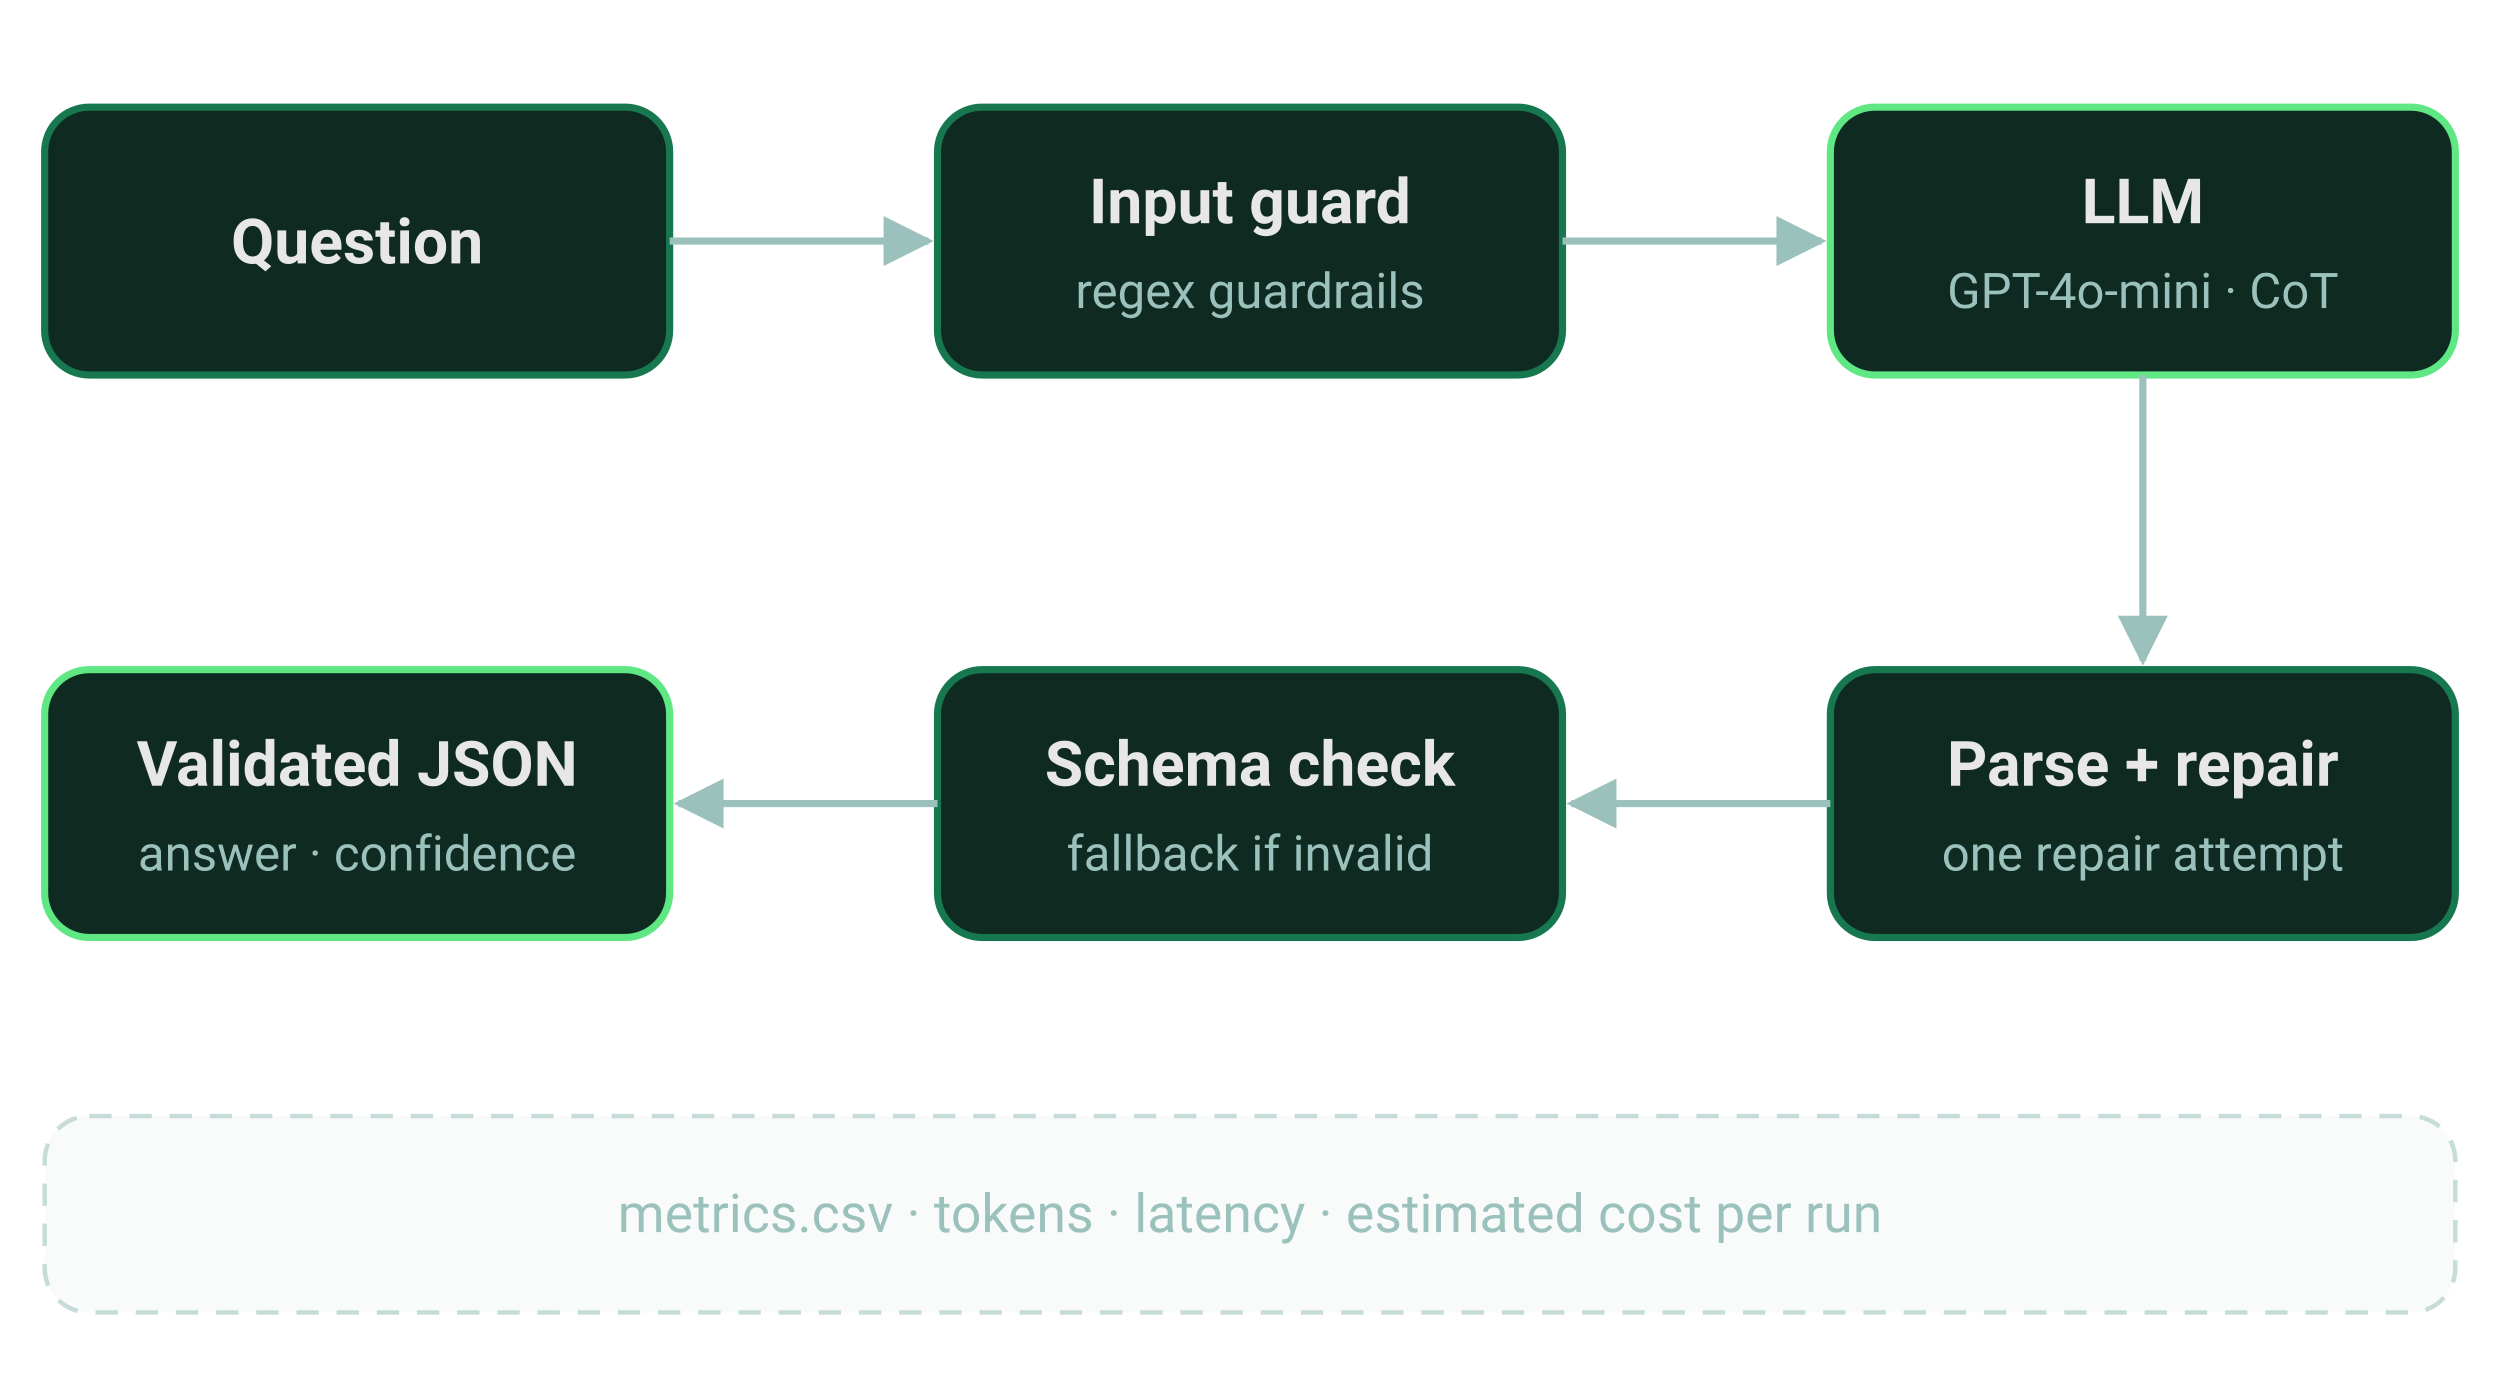
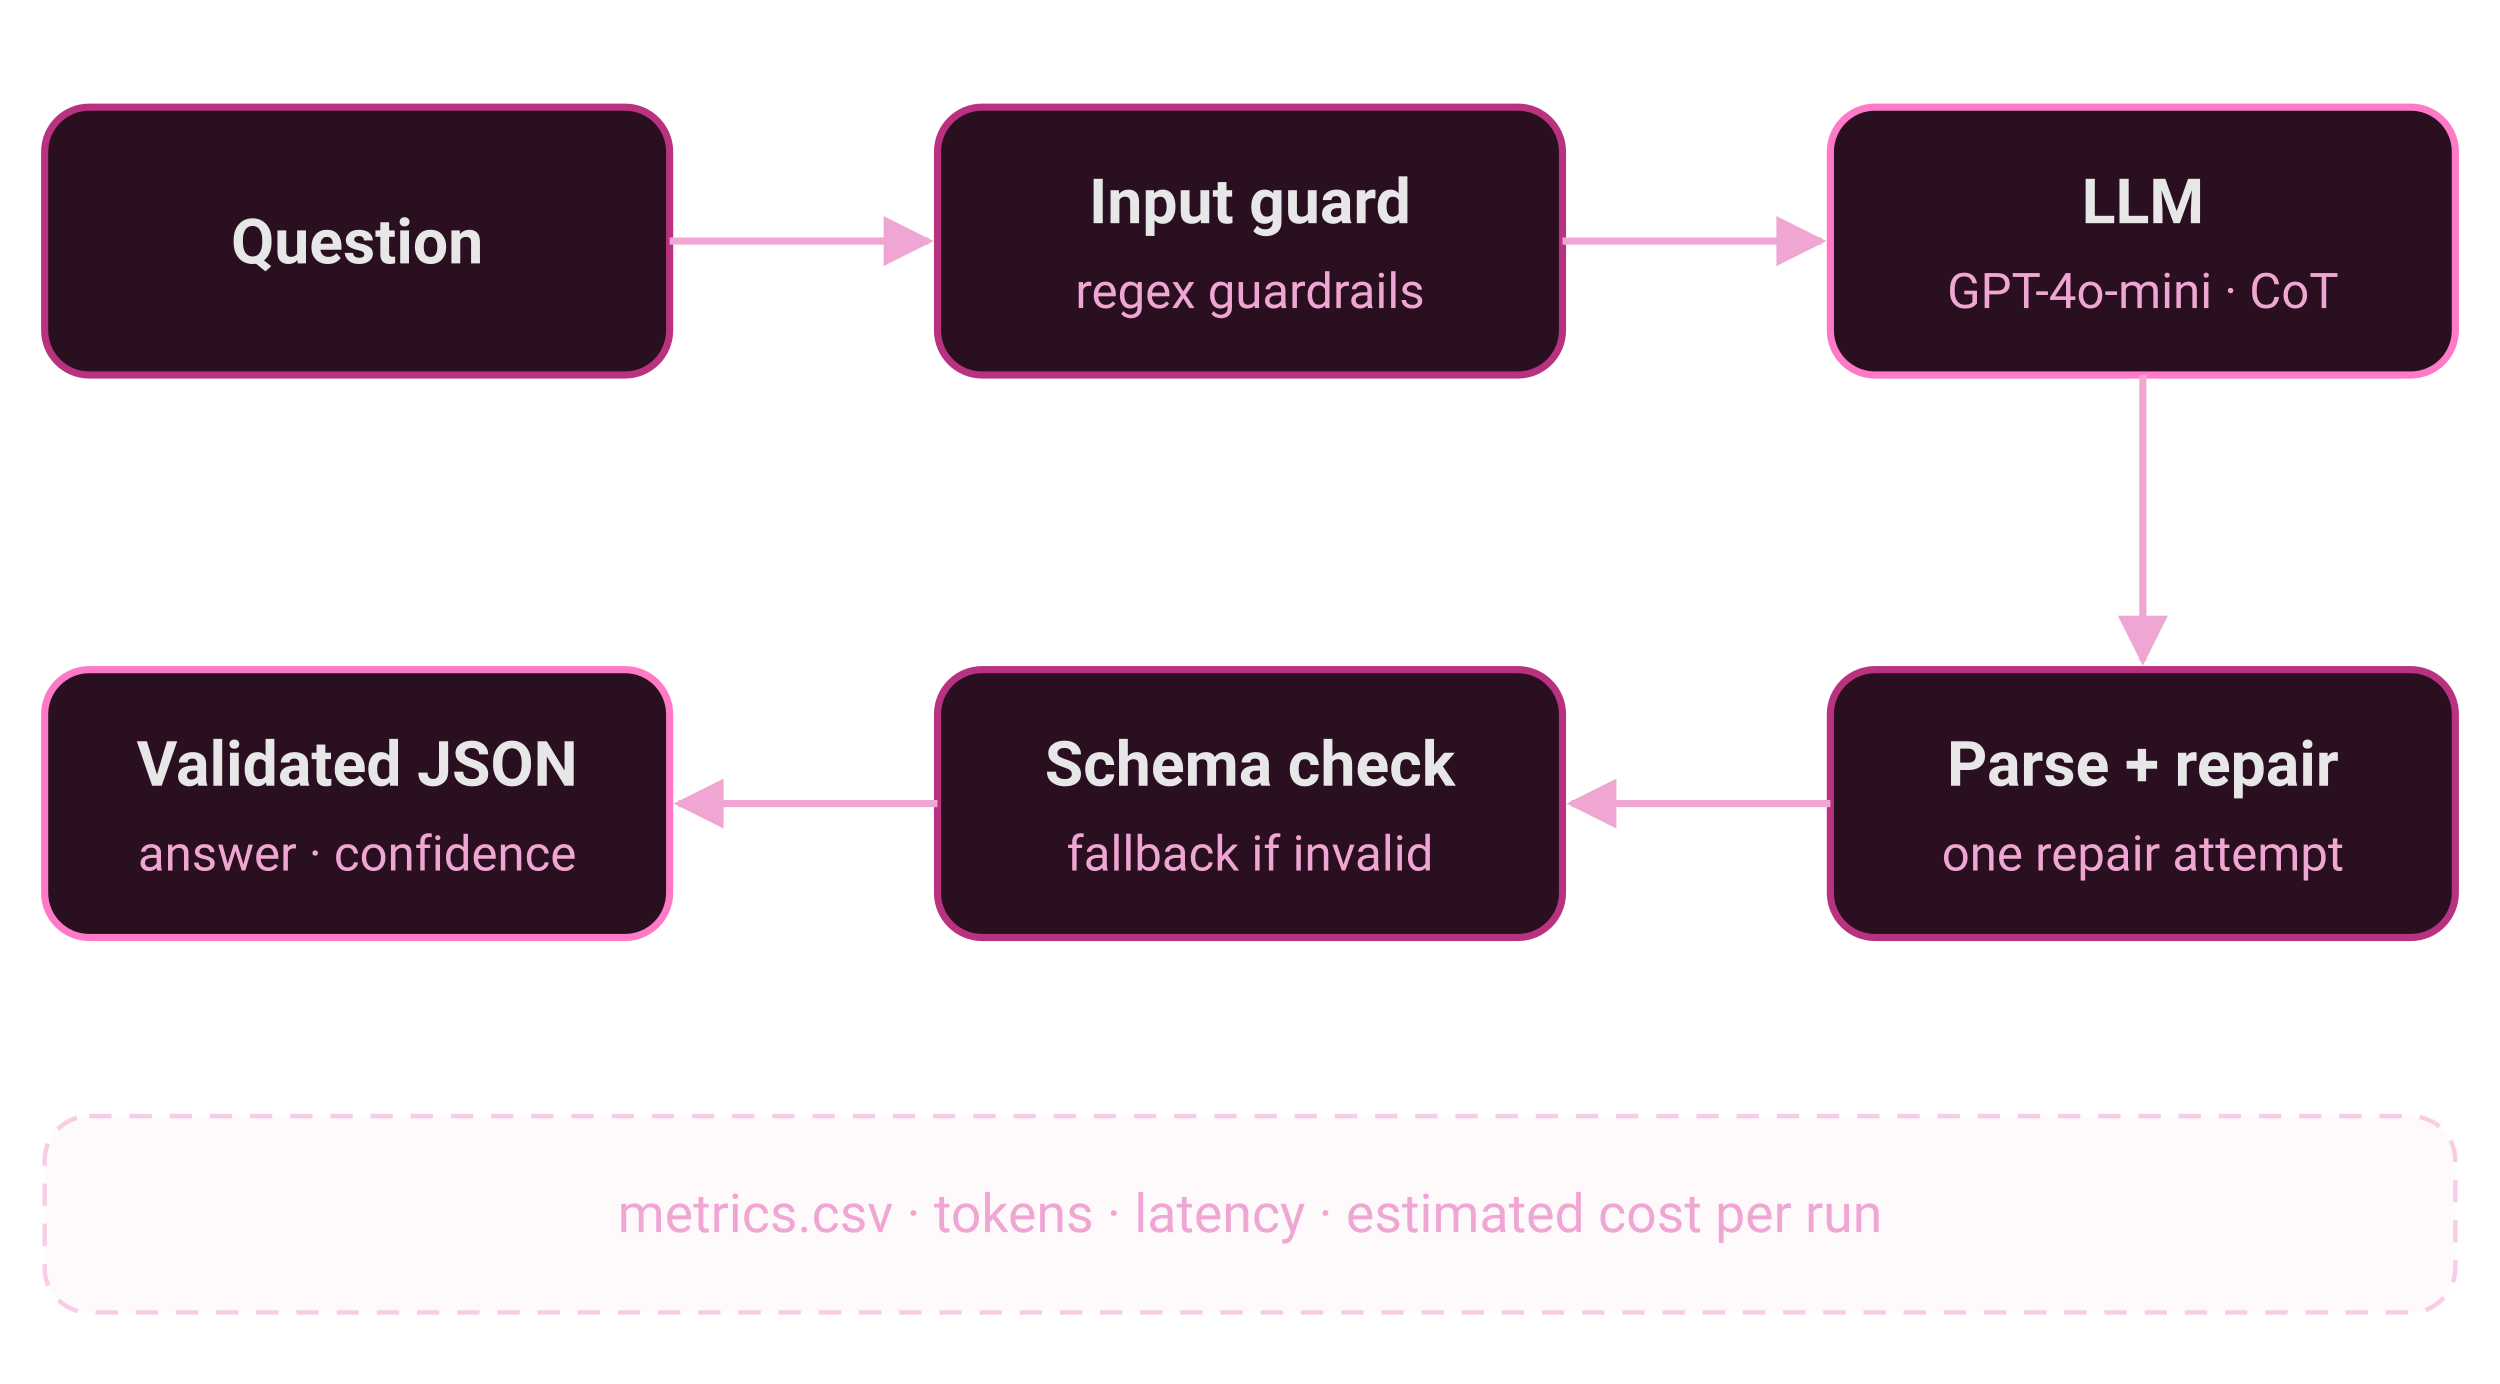
<svg xmlns="http://www.w3.org/2000/svg" viewBox="0 0 560 310" role="img" aria-labelledby="t d">
  <defs>
    <marker id="a" viewBox="0 0 10 10" refX="9" refY="5" markerWidth="7" markerHeight="7" orient="auto-start-reverse">
-       <path d="M0 0 L10 5 L0 10 z" fill="#9bc1bc" />
+       <path d="M0 0 L10 5 L0 10 z" fill="#f0a6d2" />
    </marker>
    <style>
      text { font-family: Satoshi, 'Segoe UI', Roboto, Arial, sans-serif; text-anchor: middle; }
      .t { fill: #e7e7e7; font-size: 14px; font-weight: 700; }
-       .s { fill: #9bc1bc; font-size: 11px; }
-       .b { fill: #9bc1bc; font-size: 12px; }
+       .s { fill: #f0a6d2; font-size: 11px; }
+       .b { fill: #f0a6d2; font-size: 12px; }
      .l { fill: #a5a5a5; font-size: 11px; letter-spacing: 1px; }
    </style>
  </defs>
-   <rect x="10" y="24" width="140" height="60" rx="10" fill="#0f2a21" stroke="#17784f" stroke-width="1.6" />
+   <rect x="10" y="24" width="140" height="60" rx="10" fill="#2a0f20" stroke="#b83280" stroke-width="1.6" />
  <text x="80.0" y="59.0" class="t">Question</text>
-   <rect x="210" y="24" width="140" height="60" rx="10" fill="#0f2a21" stroke="#17784f" stroke-width="1.6" />
+   <rect x="210" y="24" width="140" height="60" rx="10" fill="#2a0f20" stroke="#b83280" stroke-width="1.6" />
  <text x="280.0" y="50.0" class="t">Input guard</text>
  <text x="280.0" y="69.0" class="s">regex guardrails</text>
-   <rect x="410" y="24" width="140" height="60" rx="10" fill="#0f2a21" stroke="#5ee783" stroke-width="1.6" />
+   <rect x="410" y="24" width="140" height="60" rx="10" fill="#2a0f20" stroke="#ff7ac6" stroke-width="1.6" />
  <text x="480.0" y="50.0" class="t">LLM</text>
  <text x="480.0" y="69.0" class="s">GPT-4o-mini · CoT</text>
-   <rect x="410" y="150" width="140" height="60" rx="10" fill="#0f2a21" stroke="#17784f" stroke-width="1.6" />
+   <rect x="410" y="150" width="140" height="60" rx="10" fill="#2a0f20" stroke="#b83280" stroke-width="1.6" />
  <text x="480.0" y="176.0" class="t">Parse + repair</text>
  <text x="480.0" y="195.0" class="s">one repair attempt</text>
-   <rect x="210" y="150" width="140" height="60" rx="10" fill="#0f2a21" stroke="#17784f" stroke-width="1.6" />
+   <rect x="210" y="150" width="140" height="60" rx="10" fill="#2a0f20" stroke="#b83280" stroke-width="1.6" />
  <text x="280.0" y="176.0" class="t">Schema check</text>
  <text x="280.0" y="195.0" class="s">fallback if invalid</text>
-   <rect x="10" y="150" width="140" height="60" rx="10" fill="#0f2a21" stroke="#5ee783" stroke-width="1.6" />
+   <rect x="10" y="150" width="140" height="60" rx="10" fill="#2a0f20" stroke="#ff7ac6" stroke-width="1.6" />
  <text x="80.0" y="176.0" class="t">Validated JSON</text>
  <text x="80.0" y="195.0" class="s">answer · confidence</text>
-   <path d="M150 54 H208" fill="none" stroke="#9bc1bc" stroke-width="1.6" marker-end="url(#a)" />
-   <path d="M350 54 H408" fill="none" stroke="#9bc1bc" stroke-width="1.6" marker-end="url(#a)" />
-   <path d="M480 84 V148" fill="none" stroke="#9bc1bc" stroke-width="1.6" marker-end="url(#a)" />
-   <path d="M410 180 H352" fill="none" stroke="#9bc1bc" stroke-width="1.6" marker-end="url(#a)" />
-   <path d="M210 180 H152" fill="none" stroke="#9bc1bc" stroke-width="1.6" marker-end="url(#a)" />
-   <rect x="10" y="250" width="540" height="44" rx="10" fill="rgba(155,193,188,0.06)" stroke="#9bc1bc" stroke-opacity="0.55" stroke-dasharray="5 4" />
+   <path d="M150 54 H208" fill="none" stroke="#f0a6d2" stroke-width="1.6" marker-end="url(#a)" />
+   <path d="M350 54 H408" fill="none" stroke="#f0a6d2" stroke-width="1.6" marker-end="url(#a)" />
+   <path d="M480 84 V148" fill="none" stroke="#f0a6d2" stroke-width="1.6" marker-end="url(#a)" />
+   <path d="M410 180 H352" fill="none" stroke="#f0a6d2" stroke-width="1.6" marker-end="url(#a)" />
+   <path d="M210 180 H152" fill="none" stroke="#f0a6d2" stroke-width="1.6" marker-end="url(#a)" />
+   <rect x="10" y="250" width="540" height="44" rx="10" fill="rgba(240,166,210,0.06)" stroke="#f0a6d2" stroke-opacity="0.55" stroke-dasharray="5 4" />
  <text x="280.0" y="276.0" class="b">metrics.csv · tokens · latency · estimated cost per run</text>
</svg>
